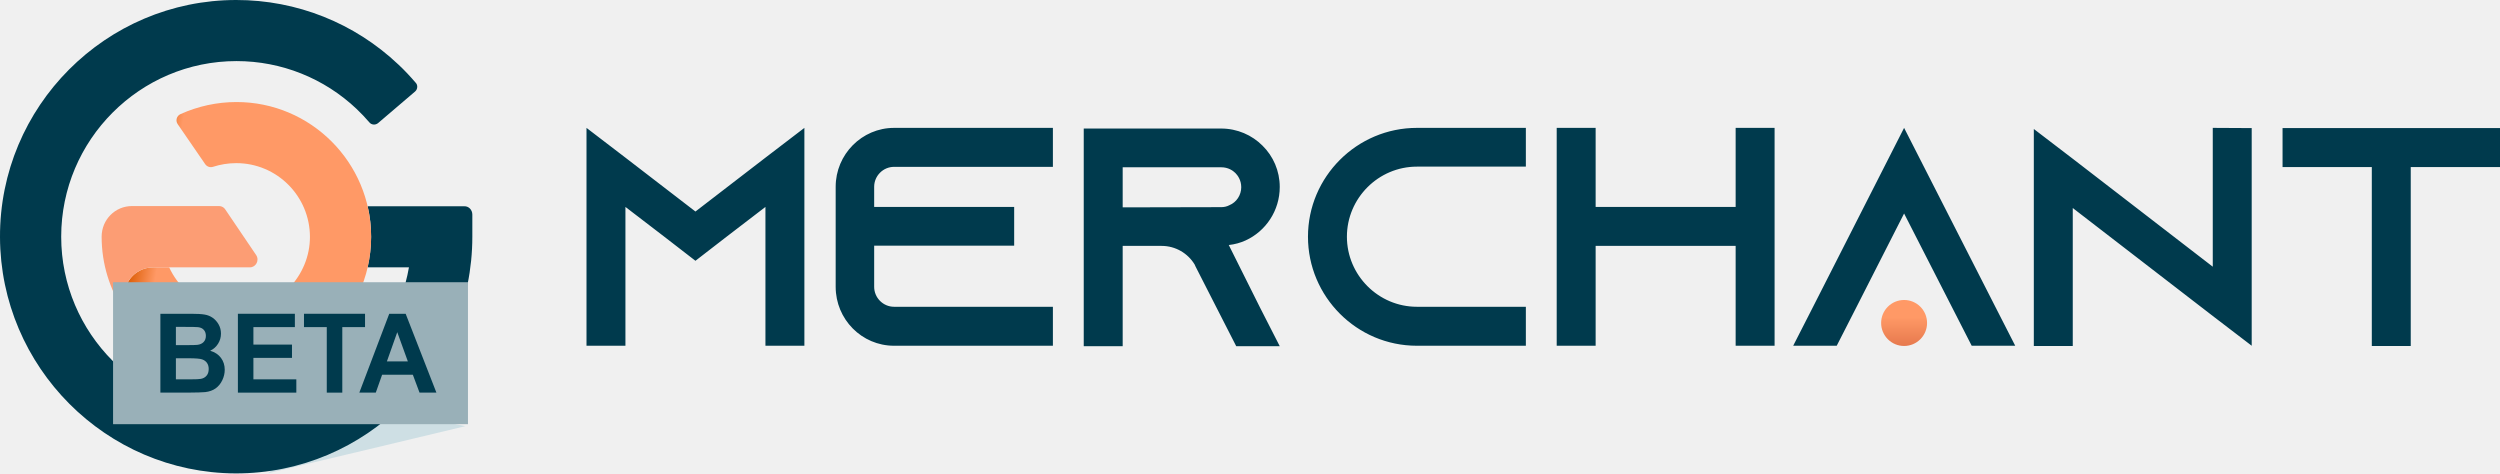
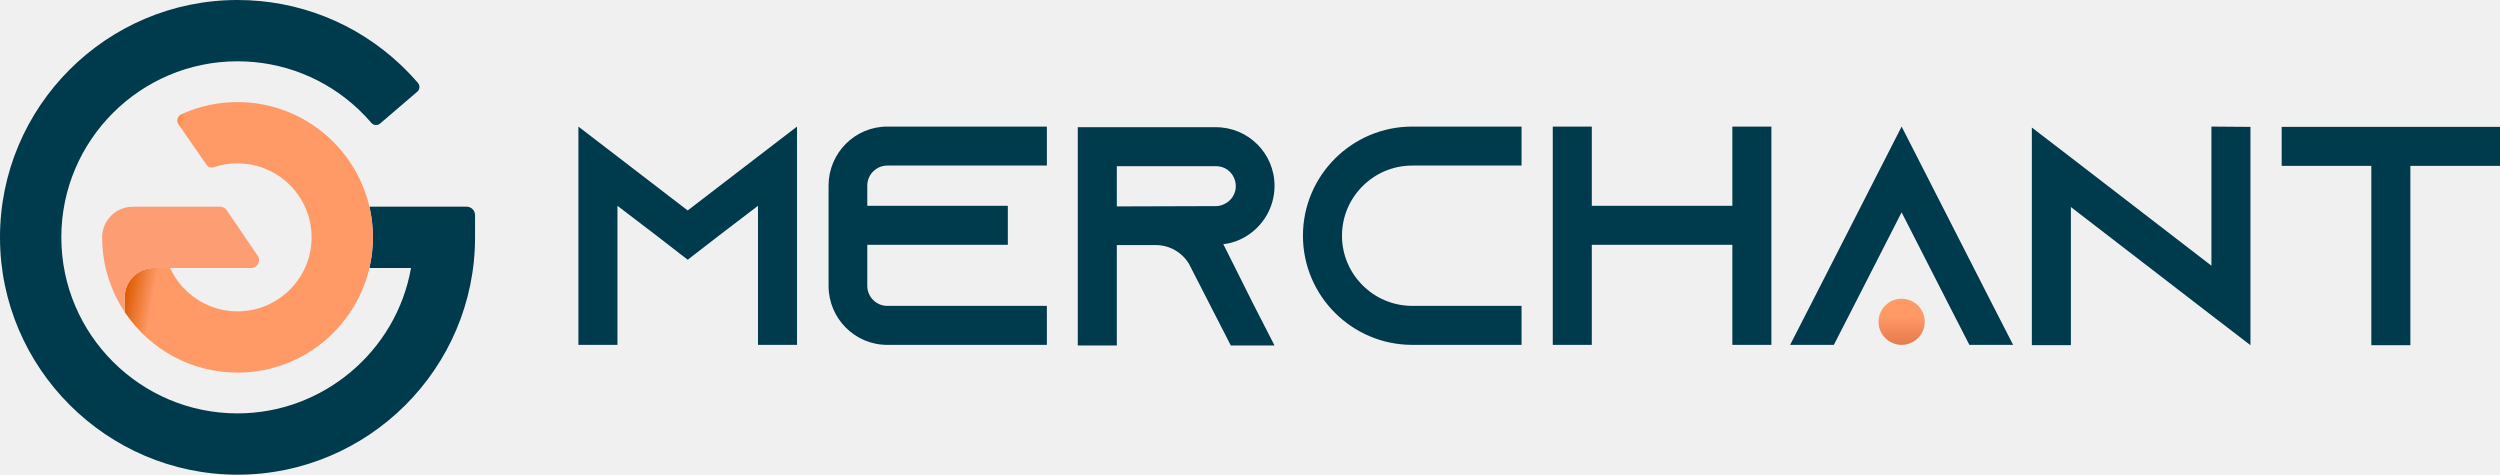
- <svg xmlns="http://www.w3.org/2000/svg" width="317" height="60" viewBox="0 0 317 60" fill="none">
-   <g clip-path="url(#clip0_55555_65985)">
-     <path d="M97.058 19.991L101.996 16.215V43.841H97.058V26.238L92.204 29.958L88.182 33.068L84.16 29.958L79.305 26.238V43.841H74.368V16.215L79.305 19.991L88.182 26.821L97.058 19.991ZM105.963 23.683V36.372C105.963 40.481 109.263 43.841 113.369 43.841H133.507V38.899H113.369C111.982 38.899 110.845 37.76 110.845 36.372V31.152H128.597V26.238H110.845V23.683C110.845 22.295 111.982 21.157 113.369 21.157H133.507V16.215H113.369C109.291 16.215 105.963 19.574 105.963 23.683ZM157.945 30.486C157.279 30.791 156.558 30.986 155.809 31.069L159.748 38.954L162.272 43.896H156.752L154.228 38.954L151.593 33.79L151.482 33.54C150.622 32.124 149.069 31.18 147.293 31.18H142.356V43.896H137.418V16.298H154.838C156.891 16.298 158.75 17.131 160.081 18.464C161.44 19.796 162.272 21.657 162.272 23.711C162.272 26.71 160.497 29.32 157.945 30.486ZM157.39 23.739C157.39 22.823 156.919 22.212 156.641 21.934C156.336 21.629 155.726 21.212 154.866 21.212H142.356V26.293L154.866 26.266C155.227 26.266 155.587 26.182 155.893 26.016C156.78 25.655 157.39 24.739 157.39 23.739ZM165.851 30.014C165.851 37.621 172.037 43.841 179.665 43.841H193.479V38.899H179.665C174.783 38.899 170.788 34.901 170.788 30.014C170.788 25.127 174.783 21.129 179.665 21.129H193.479V16.215H179.665C172.064 16.215 165.851 22.406 165.851 30.014ZM220.08 26.238H202.327V16.215H197.39V43.841H202.327V31.18H220.08V43.841H225.018V16.215H220.08V26.238ZM280.579 33.818L262.826 20.13L257.888 16.354V43.869H262.826V26.377L280.579 40.065L285.516 43.841V16.242L280.579 16.215V33.818ZM289.428 16.242V21.185H300.745V43.869H305.682V21.185H317V16.242H289.428ZM241.439 16.215L229.9 38.899L227.376 43.841H232.896L235.42 38.899L241.439 27.071L247.486 38.899L250.011 43.841H255.531L253.006 38.899L241.439 16.215Z" fill="#003A4D" />
-     <path d="M241.439 43.869C243.048 43.869 244.352 42.563 244.352 40.953C244.352 39.343 243.048 38.038 241.439 38.038C239.831 38.038 238.527 39.343 238.527 40.953C238.527 42.563 239.831 43.869 241.439 43.869Z" fill="url(#paint0_linear_55555_65985)" />
-     <path d="M59 54.041C50.6 56.057 42.4 58.014 34 60C35 59.097 35.8 58.345 36.65 57.592C38.15 56.238 39.6 54.884 41.1 53.559C41.3 53.379 41.8 53.198 42.2 53.168C44.9 53.108 47.6 53.138 50.3 53.018C53.25 52.897 56 53.409 59 54.041Z" fill="#CEDFE4" />
-     <path d="M59.892 27.21V30.014C59.892 46.59 46.422 60.056 29.876 60.028C13.442 59.972 0.055 46.534 -7.3673e-05 30.069C-0.056 13.494 13.414 0 29.96 0C37.637 0 44.953 2.915 50.524 8.191C51.3 8.913 52.02 9.69 52.713 10.495C52.852 10.634 52.907 10.828 52.907 10.995C52.907 11.217 52.824 11.439 52.63 11.606L47.946 15.604C47.614 15.882 47.115 15.854 46.838 15.521C46.339 14.938 45.785 14.354 45.23 13.827C41.101 9.912 35.669 7.746 29.987 7.746C17.737 7.746 7.76 17.742 7.76 30.014C7.76 42.286 17.737 52.281 29.987 52.281C40.768 52.281 50.025 44.452 51.854 33.901H46.616C46.893 32.651 47.06 31.347 47.06 30.042C47.06 28.737 46.921 27.404 46.616 26.155H58.866C59.42 26.127 59.892 26.599 59.892 27.21Z" fill="#003A4D" />
-     <path d="M36.694 36.483C35.004 38.26 32.593 39.371 29.96 39.371C26.911 39.371 24.195 37.899 22.477 35.622C22.089 35.095 21.728 34.512 21.451 33.901H19.428C17.377 33.901 15.742 35.567 15.742 37.594V39.482C15.797 39.565 15.853 39.676 15.936 39.759C19.012 44.23 24.167 47.145 29.987 47.145C34.255 47.145 38.136 45.562 41.129 42.98C44.759 39.843 47.06 35.206 47.06 30.042C47.06 20.602 39.41 12.938 29.987 12.938C27.521 12.938 25.11 13.466 22.892 14.466C22.393 14.688 22.227 15.299 22.532 15.743L26.024 20.824C26.246 21.129 26.634 21.268 26.994 21.157C27.936 20.852 28.934 20.685 29.96 20.685C35.115 20.685 39.3 24.877 39.3 30.042C39.3 32.513 38.302 34.789 36.694 36.483Z" fill="url(#paint1_linear_55555_65985)" />
-     <path d="M16.74 26.127H27.77C28.103 26.127 28.408 26.293 28.574 26.571L32.482 32.346C32.925 33.012 32.454 33.901 31.678 33.901H21.451H19.428C17.377 33.901 15.742 35.567 15.742 37.594V39.482C13.941 36.761 12.887 33.512 12.887 30.014C12.887 27.848 14.606 26.127 16.74 26.127Z" fill="#FC9D74" />
-     <path d="M59.337 35.786H14.337V53.786H59.337V35.786Z" fill="#99B0B8" />
-     <path d="M20.337 39.786H24.231C25.002 39.786 25.576 39.82 25.952 39.888C26.333 39.952 26.672 40.088 26.969 40.297C27.27 40.507 27.521 40.786 27.72 41.136C27.919 41.482 28.019 41.871 28.019 42.303C28.019 42.771 27.895 43.201 27.647 43.592C27.403 43.983 27.071 44.276 26.65 44.472C27.244 44.649 27.7 44.952 28.019 45.379C28.338 45.807 28.497 46.309 28.497 46.887C28.497 47.342 28.393 47.785 28.185 48.217C27.981 48.644 27.7 48.988 27.341 49.247C26.987 49.502 26.548 49.658 26.025 49.718C25.698 49.754 24.907 49.777 23.653 49.786H20.337V39.786ZM22.304 41.45V43.763H23.593C24.36 43.763 24.836 43.751 25.022 43.728C25.359 43.688 25.622 43.569 25.813 43.374C26.008 43.174 26.105 42.912 26.105 42.589C26.105 42.28 26.021 42.03 25.853 41.839C25.689 41.643 25.443 41.525 25.115 41.484C24.92 41.462 24.36 41.45 23.434 41.45H22.304ZM22.304 45.427V48.101H24.125C24.834 48.101 25.283 48.08 25.474 48.039C25.766 47.985 26.003 47.853 26.185 47.644C26.371 47.43 26.464 47.146 26.464 46.791C26.464 46.491 26.393 46.236 26.251 46.027C26.11 45.818 25.904 45.666 25.633 45.57C25.367 45.475 24.787 45.427 23.892 45.427H22.304Z" fill="#003A4D" />
-     <path d="M30.165 49.786V39.786H37.389V41.477H32.132V43.694H37.023V45.379H32.132V48.101H37.575V49.786H30.165Z" fill="#003A4D" />
-     <path d="M41.435 49.786V41.477H38.545V39.786H46.286V41.477H43.403V49.786H41.435Z" fill="#003A4D" />
-     <path d="M55.337 49.786H53.197L52.347 47.514H48.453L47.649 49.786H45.562L49.356 39.786H51.437L55.337 49.786ZM51.716 45.829L50.373 42.119L49.057 45.829H51.716Z" fill="#003A4D" />
-   </g>
+ <svg xmlns="http://www.w3.org/2000/svg" width="316" height="60" viewBox="0 0 316 60" fill="none">
+   <path d="M60.047 27.191V30C60.047 46.567 46.537 60.039 29.946 60C13.488 59.958 0.042 46.523 9.63236e-05 30.078C-0.042 13.497 13.444 0 30.024 0C37.727 0 45.048 2.909 50.646 8.195C51.413 8.925 52.149 9.694 52.832 10.488C52.957 10.635 53.018 10.815 53.018 10.996C53.018 11.218 52.927 11.437 52.743 11.592L48.048 15.612C47.721 15.893 47.223 15.856 46.94 15.529C46.429 14.935 45.884 14.36 45.315 13.824C41.164 9.905 35.733 7.748 30.021 7.748C17.741 7.748 7.751 17.73 7.751 30C7.751 42.27 17.741 52.252 30.021 52.252C40.819 52.252 50.096 44.413 51.954 33.872H46.693C46.981 32.629 47.134 31.332 47.134 30C47.134 28.668 46.981 27.368 46.69 26.125H58.98C59.569 26.125 60.047 26.602 60.047 27.191Z" fill="#003A4D" />
+   <path d="M36.777 36.471C35.072 38.245 32.677 39.355 30.024 39.355C26.962 39.355 24.239 37.878 22.528 35.599C22.125 35.063 21.781 34.486 21.5 33.872H19.472C17.425 33.872 15.766 35.53 15.766 37.576V39.449C15.827 39.541 15.888 39.63 15.95 39.721C19.044 44.177 24.198 47.1 30.024 47.1C34.294 47.1 38.203 45.529 41.206 42.936C44.837 39.799 47.137 35.163 47.137 30.003C47.137 20.573 39.458 12.903 30.024 12.903C27.548 12.903 25.134 13.43 22.92 14.443C22.431 14.668 22.261 15.279 22.567 15.723L26.081 20.798C26.298 21.111 26.695 21.25 27.056 21.128C28.004 20.811 29.004 20.648 30.024 20.648C35.185 20.648 39.386 24.845 39.386 30.003C39.386 32.512 38.391 34.791 36.775 36.471" fill="url(#paint0_linear_55555_66060)" />
+   <path d="M16.786 26.127H27.834C28.162 26.127 28.468 26.288 28.651 26.561L32.577 32.332C33.021 32.987 32.552 33.872 31.76 33.872H21.503H19.475C17.427 33.872 15.769 35.53 15.769 37.576V39.449C13.963 36.74 12.91 33.486 12.91 29.994C12.91 27.86 14.649 26.13 16.786 26.13V26.127Z" fill="#FC9D74" />
+   <path d="M240.365 43.59C241.977 43.59 243.284 42.285 243.284 40.675C243.284 39.066 241.977 37.761 240.365 37.761C238.753 37.761 237.447 39.066 237.447 40.675C237.447 42.285 238.753 43.59 240.365 43.59Z" fill="url(#paint1_linear_55555_66060)" />
+   <path d="M100.744 16V43.592H95.809V26.013L90.955 29.717L86.928 32.831L82.902 29.717L78.047 26.013V43.592H73.11V16L78.045 19.785L86.925 26.603L95.806 19.785L100.744 16ZM109.625 23.451V26.013H127.389V30.94H109.625V36.142C109.625 37.523 110.769 38.665 112.152 38.665H132.324V43.592H112.152C108.047 43.592 104.732 40.243 104.732 36.142V23.451C104.732 19.352 108.047 16 112.152 16H132.324V20.927H112.152C110.769 20.927 109.625 22.07 109.625 23.451ZM158.575 38.743L161.102 43.67H155.576L153.049 38.743L150.405 33.58L150.285 33.344C149.416 31.924 147.878 30.979 146.1 30.979H141.166V43.67H136.231V16.078H153.679C155.731 16.078 157.586 16.904 158.93 18.246C160.271 19.585 161.102 21.438 161.102 23.489C161.102 26.484 159.325 29.088 156.759 30.269C156.087 30.585 155.376 30.782 154.626 30.86L158.572 38.743H158.575ZM153.679 26.052C154.034 26.052 154.39 25.974 154.706 25.816C155.614 25.422 156.206 24.515 156.206 23.528C156.206 22.622 155.731 21.992 155.456 21.715C155.14 21.399 154.548 21.005 153.679 21.005H141.166V26.09L153.679 26.052ZM169.627 29.795C169.627 34.683 173.615 38.662 178.508 38.662H192.324V43.59H178.508C170.891 43.59 164.692 37.401 164.692 29.795C164.692 22.189 170.888 16 178.508 16H192.324V20.927H178.508C173.612 20.927 169.627 24.909 169.627 29.795ZM223.904 16V43.592H218.969V30.94H201.204V43.592H196.27V16H201.204V26.013H218.969V16H223.904ZM254.456 43.592H248.93L246.403 38.665L240.363 26.839L234.323 38.665L231.796 43.592H226.27L228.797 38.665L240.366 16L251.932 38.665L254.459 43.592H254.456ZM284.459 16.039V43.631L279.524 39.846L261.76 26.168V43.628H256.825V16.119L261.76 19.904L279.524 33.582V16L284.459 16.039ZM316 16.039V20.966H304.67V43.631H299.735V20.966H288.405V16.039H315.997H316Z" fill="#003A4D" />
  <defs>
-     <linearGradient id="paint0_linear_55555_65985" x1="241.408" y1="45.565" x2="241.408" y2="40.221" gradientUnits="userSpaceOnUse">
+     <linearGradient id="paint0_linear_55555_66060" x1="17.436" y1="27.782" x2="46.877" y2="32.978" gradientUnits="userSpaceOnUse">
+       <stop stop-color="#DB5A00" />
+       <stop offset="0.12" stop-color="#FF9966" />
+     </linearGradient>
+     <linearGradient id="paint1_linear_55555_66060" x1="240.398" y1="45.317" x2="240.398" y2="39.978" gradientUnits="userSpaceOnUse">
      <stop stop-color="#DB6A42" />
      <stop offset="1" stop-color="#FF9966" />
    </linearGradient>
-     <linearGradient id="paint1_linear_55555_65985" x1="17.395" y1="27.787" x2="46.77" y2="32.958" gradientUnits="userSpaceOnUse">
-       <stop stop-color="#DB5A00" />
-       <stop offset="0.12" stop-color="#FF9966" />
-     </linearGradient>
-     <clipPath id="clip0_55555_65985">
-       <rect width="317" height="60" fill="white" />
-     </clipPath>
  </defs>
</svg>
